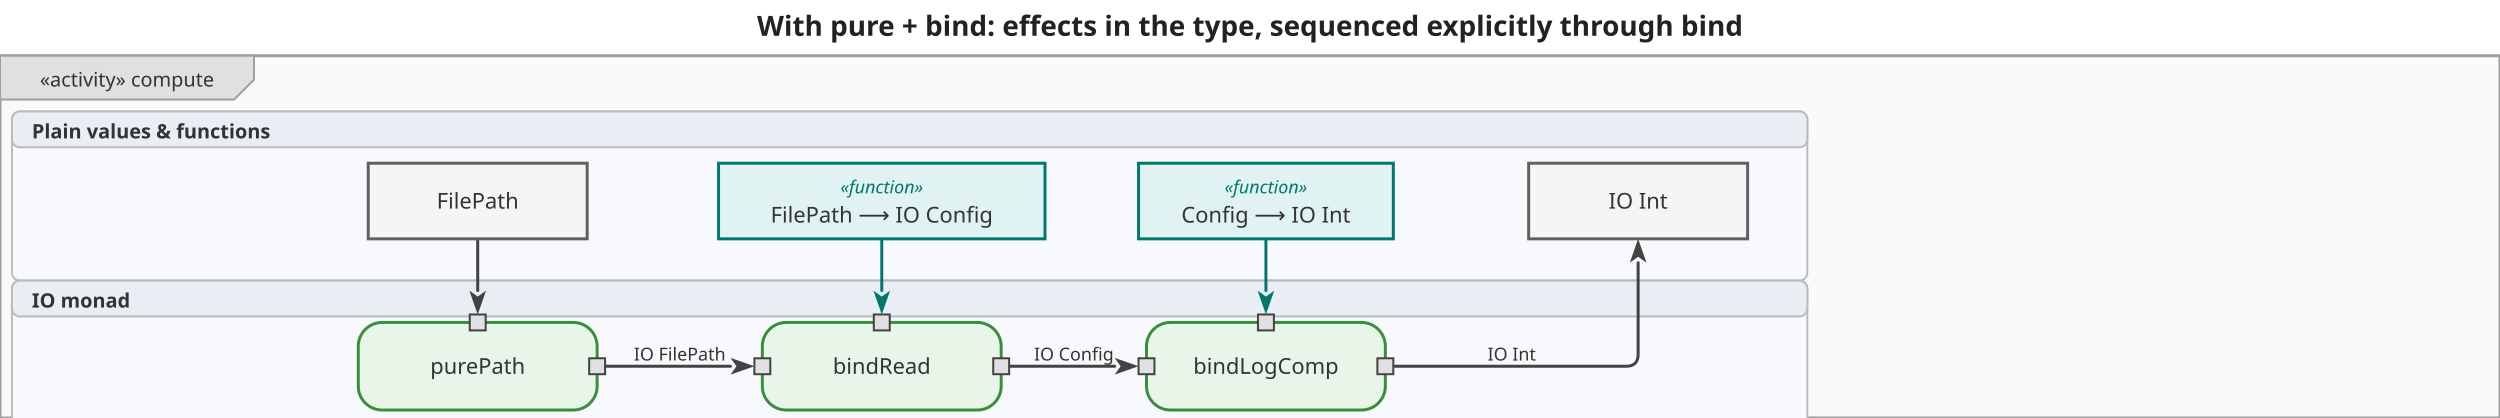
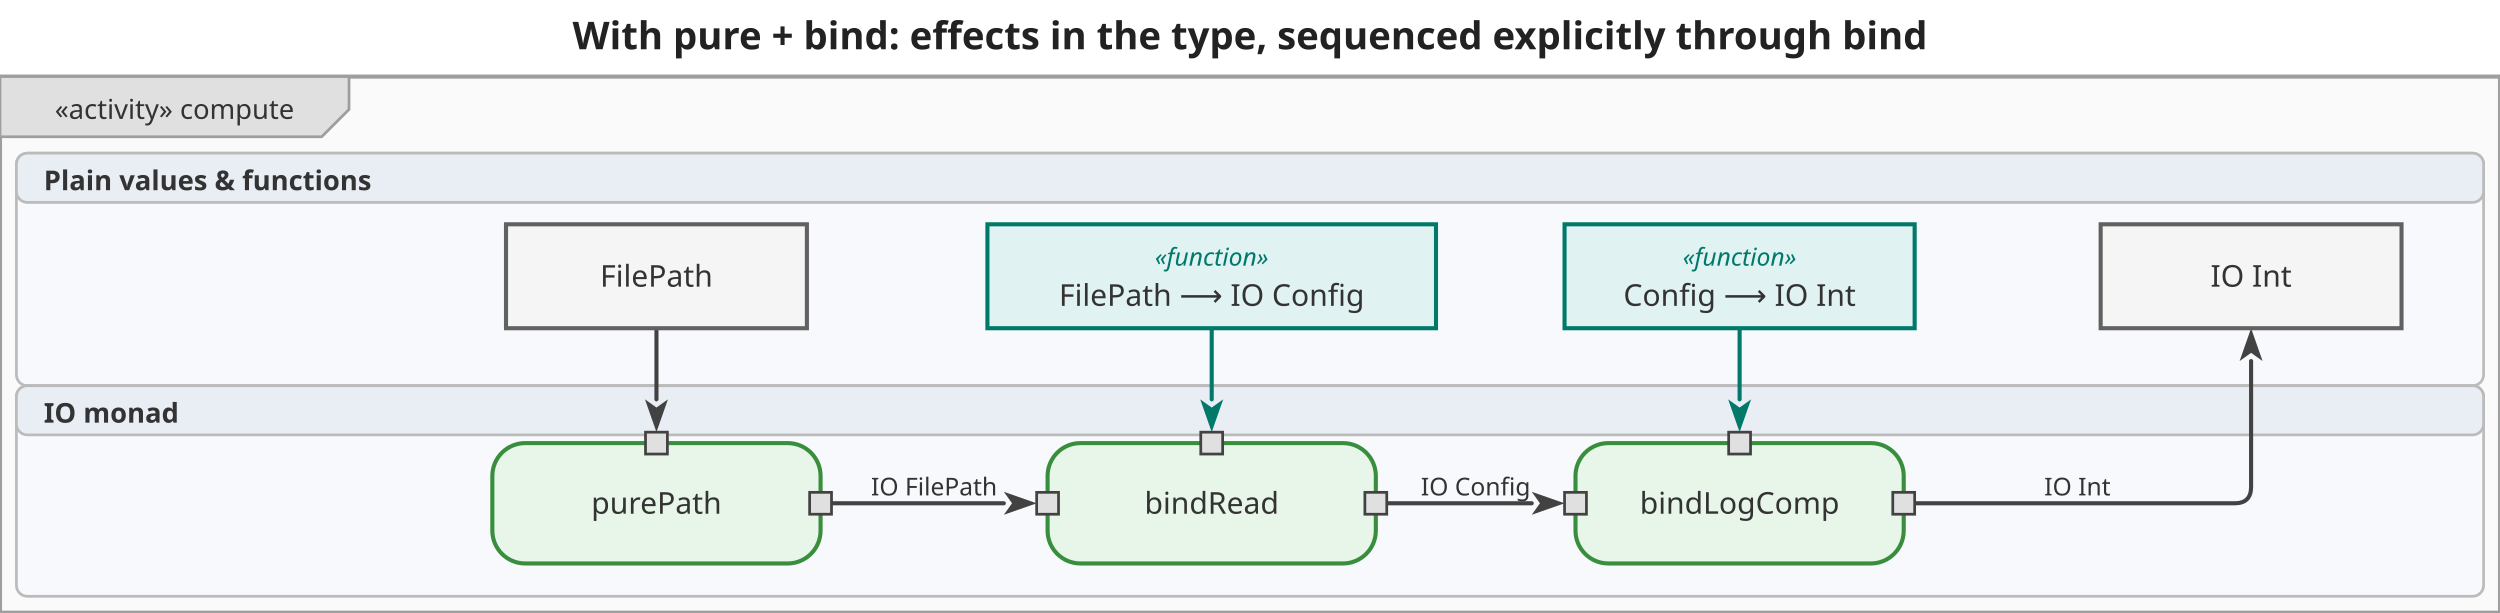
- <svg xmlns="http://www.w3.org/2000/svg" viewBox="0 0 1256 210" width="1256" height="210">
+ <svg xmlns="http://www.w3.org/2000/svg" viewBox="0 0 914 224" width="914" height="224">
  <defs>
    <marker id="arrowFilled" viewBox="0 0 10 10" refX="0" refY="5" markerWidth="8" markerHeight="8" orient="auto-start-reverse">
      <path d="M0,1.5 L10,5 L0,8.5 L2.5,5 Z" fill="#424242" />
    </marker>
    <marker id="arrowOpen" viewBox="0 0 10 10" refX="0" refY="5" markerWidth="8" markerHeight="8" orient="auto-start-reverse">
      <path d="M0,1.5 L10,5 L0,8.5" fill="none" stroke="#424242" stroke-width="1.25" />
    </marker>
    <marker id="arrowHof" viewBox="0 0 10 10" refX="0" refY="5" markerWidth="8" markerHeight="8" orient="auto-start-reverse">
      <path d="M0,1.5 L10,5 L0,8.5 L2.5,5 Z" fill="#00796b" />
    </marker>
  </defs>
-   <rect width="1256" height="210" fill="white" />
-   <text x="628" y="18" text-anchor="middle" font-size="14" font-weight="bold" font-family="sans-serif" fill="#222">With pure + bind: effects in the type, sequenced explicitly through bind</text>
+   <rect width="914" height="224" fill="white" />
+   <text x="457" y="18" text-anchor="middle" font-size="14" font-weight="bold" font-family="sans-serif" fill="#222">With pure + bind: effects in the type, sequenced explicitly through bind</text>
  <g transform="translate(0,28) scale(1)">
-     <rect x="0" y="0" width="1256" height="182" fill="#fafafa" stroke="#9e9e9e" stroke-width="1.5" />
+     <rect x="0" y="0" width="914" height="196" fill="#fafafa" stroke="#9e9e9e" stroke-width="1.5" />
    <g class="diagram-frame-tab tab-activity">
      <path d="M0,0 L127.6,0 L127.6,12 L117.6,22 L0,22 Z" fill="#e0e0e0" stroke="#9e9e9e" stroke-width="1" />
      <text x="63.8" y="12" text-anchor="middle" font-size="10" font-family="sans-serif" dominant-baseline="middle" fill="#333">«activity» compute</text>
    </g>
    <g class="swimlane lane-plain">
      <rect x="6" y="28" width="902" height="85" fill="#f7f9fc" stroke="#bbbbbb" stroke-width="1" rx="4" ry="4" />
      <rect x="6" y="28" width="902" height="18" fill="#e9eef5" stroke="#bbbbbb" stroke-width="1" rx="4" ry="4" />
      <text x="16" y="38" text-anchor="start" font-size="10" font-weight="bold" font-family="sans-serif" dominant-baseline="middle" fill="#333">Plain values &amp; functions</text>
    </g>
    <g class="swimlane lane-monad">
      <rect x="6" y="113" width="902" height="77" fill="#f7f9fc" stroke="#bbbbbb" stroke-width="1" rx="4" ry="4" />
      <rect x="6" y="113" width="902" height="18" fill="#e9eef5" stroke="#bbbbbb" stroke-width="1" rx="4" ry="4" />
      <text x="16" y="123" text-anchor="start" font-size="10" font-weight="bold" font-family="sans-serif" dominant-baseline="middle" fill="#333">IO monad</text>
    </g>
    <g class="edge">
      <path d="M240.0,92.0 L240.0,118.0" fill="none" stroke="#424242" stroke-width="1.5" stroke-linejoin="round" stroke-linecap="round" marker-end="url(#arrowFilled)" />
    </g>
    <g class="edge">
      <path d="M300.0,156.0 L367.0,156.0" fill="none" stroke="#424242" stroke-width="1.5" stroke-linejoin="round" stroke-linecap="round" marker-end="url(#arrowFilled)" />
      <text x="341.5" y="150" text-anchor="middle" dominant-baseline="middle" font-size="9" font-family="sans-serif" fill="#333">IO FilePath</text>
    </g>
    <g class="edge">
      <path d="M503.0,156.0 L560.0,156.0" fill="none" stroke="#424242" stroke-width="1.5" stroke-linejoin="round" stroke-linecap="round" marker-end="url(#arrowFilled)" />
      <text x="539.5" y="150" text-anchor="middle" dominant-baseline="middle" font-size="9" font-family="sans-serif" fill="#333">IO Config</text>
    </g>
    <g class="edge">
      <path d="M692.0,156.0 L817.0,156.0 Q823.0,156.0 823.0,150.0 L823.0,104.0" fill="none" stroke="#424242" stroke-width="1.5" stroke-linejoin="round" stroke-linecap="round" marker-end="url(#arrowFilled)" />
      <text x="759.5" y="150" text-anchor="middle" dominant-baseline="middle" font-size="9" font-family="sans-serif" fill="#333">IO Int</text>
    </g>
    <g class="edge hof-edge">
      <path d="M443.0,92.0 L443.0,118.0" fill="none" stroke="#00796b" stroke-width="1.5" stroke-linejoin="round" stroke-linecap="round" marker-end="url(#arrowHof)" />
    </g>
    <g class="edge hof-edge">
      <path d="M636.0,92.0 L636.0,118.0" fill="none" stroke="#00796b" stroke-width="1.5" stroke-linejoin="round" stroke-linecap="round" marker-end="url(#arrowHof)" />
    </g>
    <g class="action-node">
      <rect x="180" y="134" width="120" height="44" rx="12" fill="#e8f5e9" stroke="#388e3c" stroke-width="1.5" />
      <text class="action-label" x="240" y="156" text-anchor="middle" font-size="11" font-family="sans-serif" dominant-baseline="middle" fill="#333">purePath</text>
      <g class="pin pin-in">
        <rect x="236" y="130" width="8" height="8" fill="#e0e0e0" stroke="#424242" stroke-width="1" />
      </g>
      <g class="pin pin-out">
        <rect x="296" y="152" width="8" height="8" fill="#e0e0e0" stroke="#424242" stroke-width="1" />
      </g>
    </g>
    <g class="action-node">
      <rect x="383" y="134" width="120" height="44" rx="12" fill="#e8f5e9" stroke="#388e3c" stroke-width="1.5" />
      <text class="action-label" x="443" y="156" text-anchor="middle" font-size="11" font-family="sans-serif" dominant-baseline="middle" fill="#333">bindRead</text>
      <g class="pin pin-in">
        <rect x="379" y="152" width="8" height="8" fill="#e0e0e0" stroke="#424242" stroke-width="1" />
      </g>
      <g class="pin pin-in">
        <rect x="439" y="130" width="8" height="8" fill="#e0e0e0" stroke="#424242" stroke-width="1" />
      </g>
      <g class="pin pin-out">
        <rect x="499" y="152" width="8" height="8" fill="#e0e0e0" stroke="#424242" stroke-width="1" />
      </g>
    </g>
    <g class="action-node">
      <rect x="576" y="134" width="120" height="44" rx="12" fill="#e8f5e9" stroke="#388e3c" stroke-width="1.5" />
      <text class="action-label" x="636" y="156" text-anchor="middle" font-size="11" font-family="sans-serif" dominant-baseline="middle" fill="#333">bindLogComp</text>
      <g class="pin pin-in">
        <rect x="572" y="152" width="8" height="8" fill="#e0e0e0" stroke="#424242" stroke-width="1" />
      </g>
      <g class="pin pin-in">
        <rect x="632" y="130" width="8" height="8" fill="#e0e0e0" stroke="#424242" stroke-width="1" />
      </g>
      <g class="pin pin-out">
        <rect x="692" y="152" width="8" height="8" fill="#e0e0e0" stroke="#424242" stroke-width="1" />
      </g>
    </g>
    <g class="object-node">
      <rect x="185" y="54" width="110" height="38" fill="#f5f5f5" stroke="#616161" stroke-width="1.5" />
      <text x="240" y="73" text-anchor="middle" font-size="11" font-family="sans-serif" dominant-baseline="middle" fill="#333">FilePath</text>
    </g>
    <g class="object-node hof">
      <rect x="361" y="54" width="164" height="38" fill="#e0f2f1" stroke="#00796b" stroke-width="1.5" />
      <text x="443" y="66" text-anchor="middle" font-size="9" font-style="italic" font-family="sans-serif" dominant-baseline="middle" fill="#00796b">«function»</text>
      <text x="443" y="80" text-anchor="middle" font-size="11" font-family="sans-serif" dominant-baseline="middle" fill="#333">FilePath ⟶ IO Config</text>
    </g>
    <g class="object-node hof">
      <rect x="572" y="54" width="128" height="38" fill="#e0f2f1" stroke="#00796b" stroke-width="1.5" />
      <text x="636" y="66" text-anchor="middle" font-size="9" font-style="italic" font-family="sans-serif" dominant-baseline="middle" fill="#00796b">«function»</text>
      <text x="636" y="80" text-anchor="middle" font-size="11" font-family="sans-serif" dominant-baseline="middle" fill="#333">Config ⟶ IO Int</text>
    </g>
    <g class="object-node">
      <rect x="768" y="54" width="110" height="38" fill="#f5f5f5" stroke="#616161" stroke-width="1.5" />
      <text x="823" y="73" text-anchor="middle" font-size="11" font-family="sans-serif" dominant-baseline="middle" fill="#333">IO Int</text>
    </g>
  </g>
</svg>
